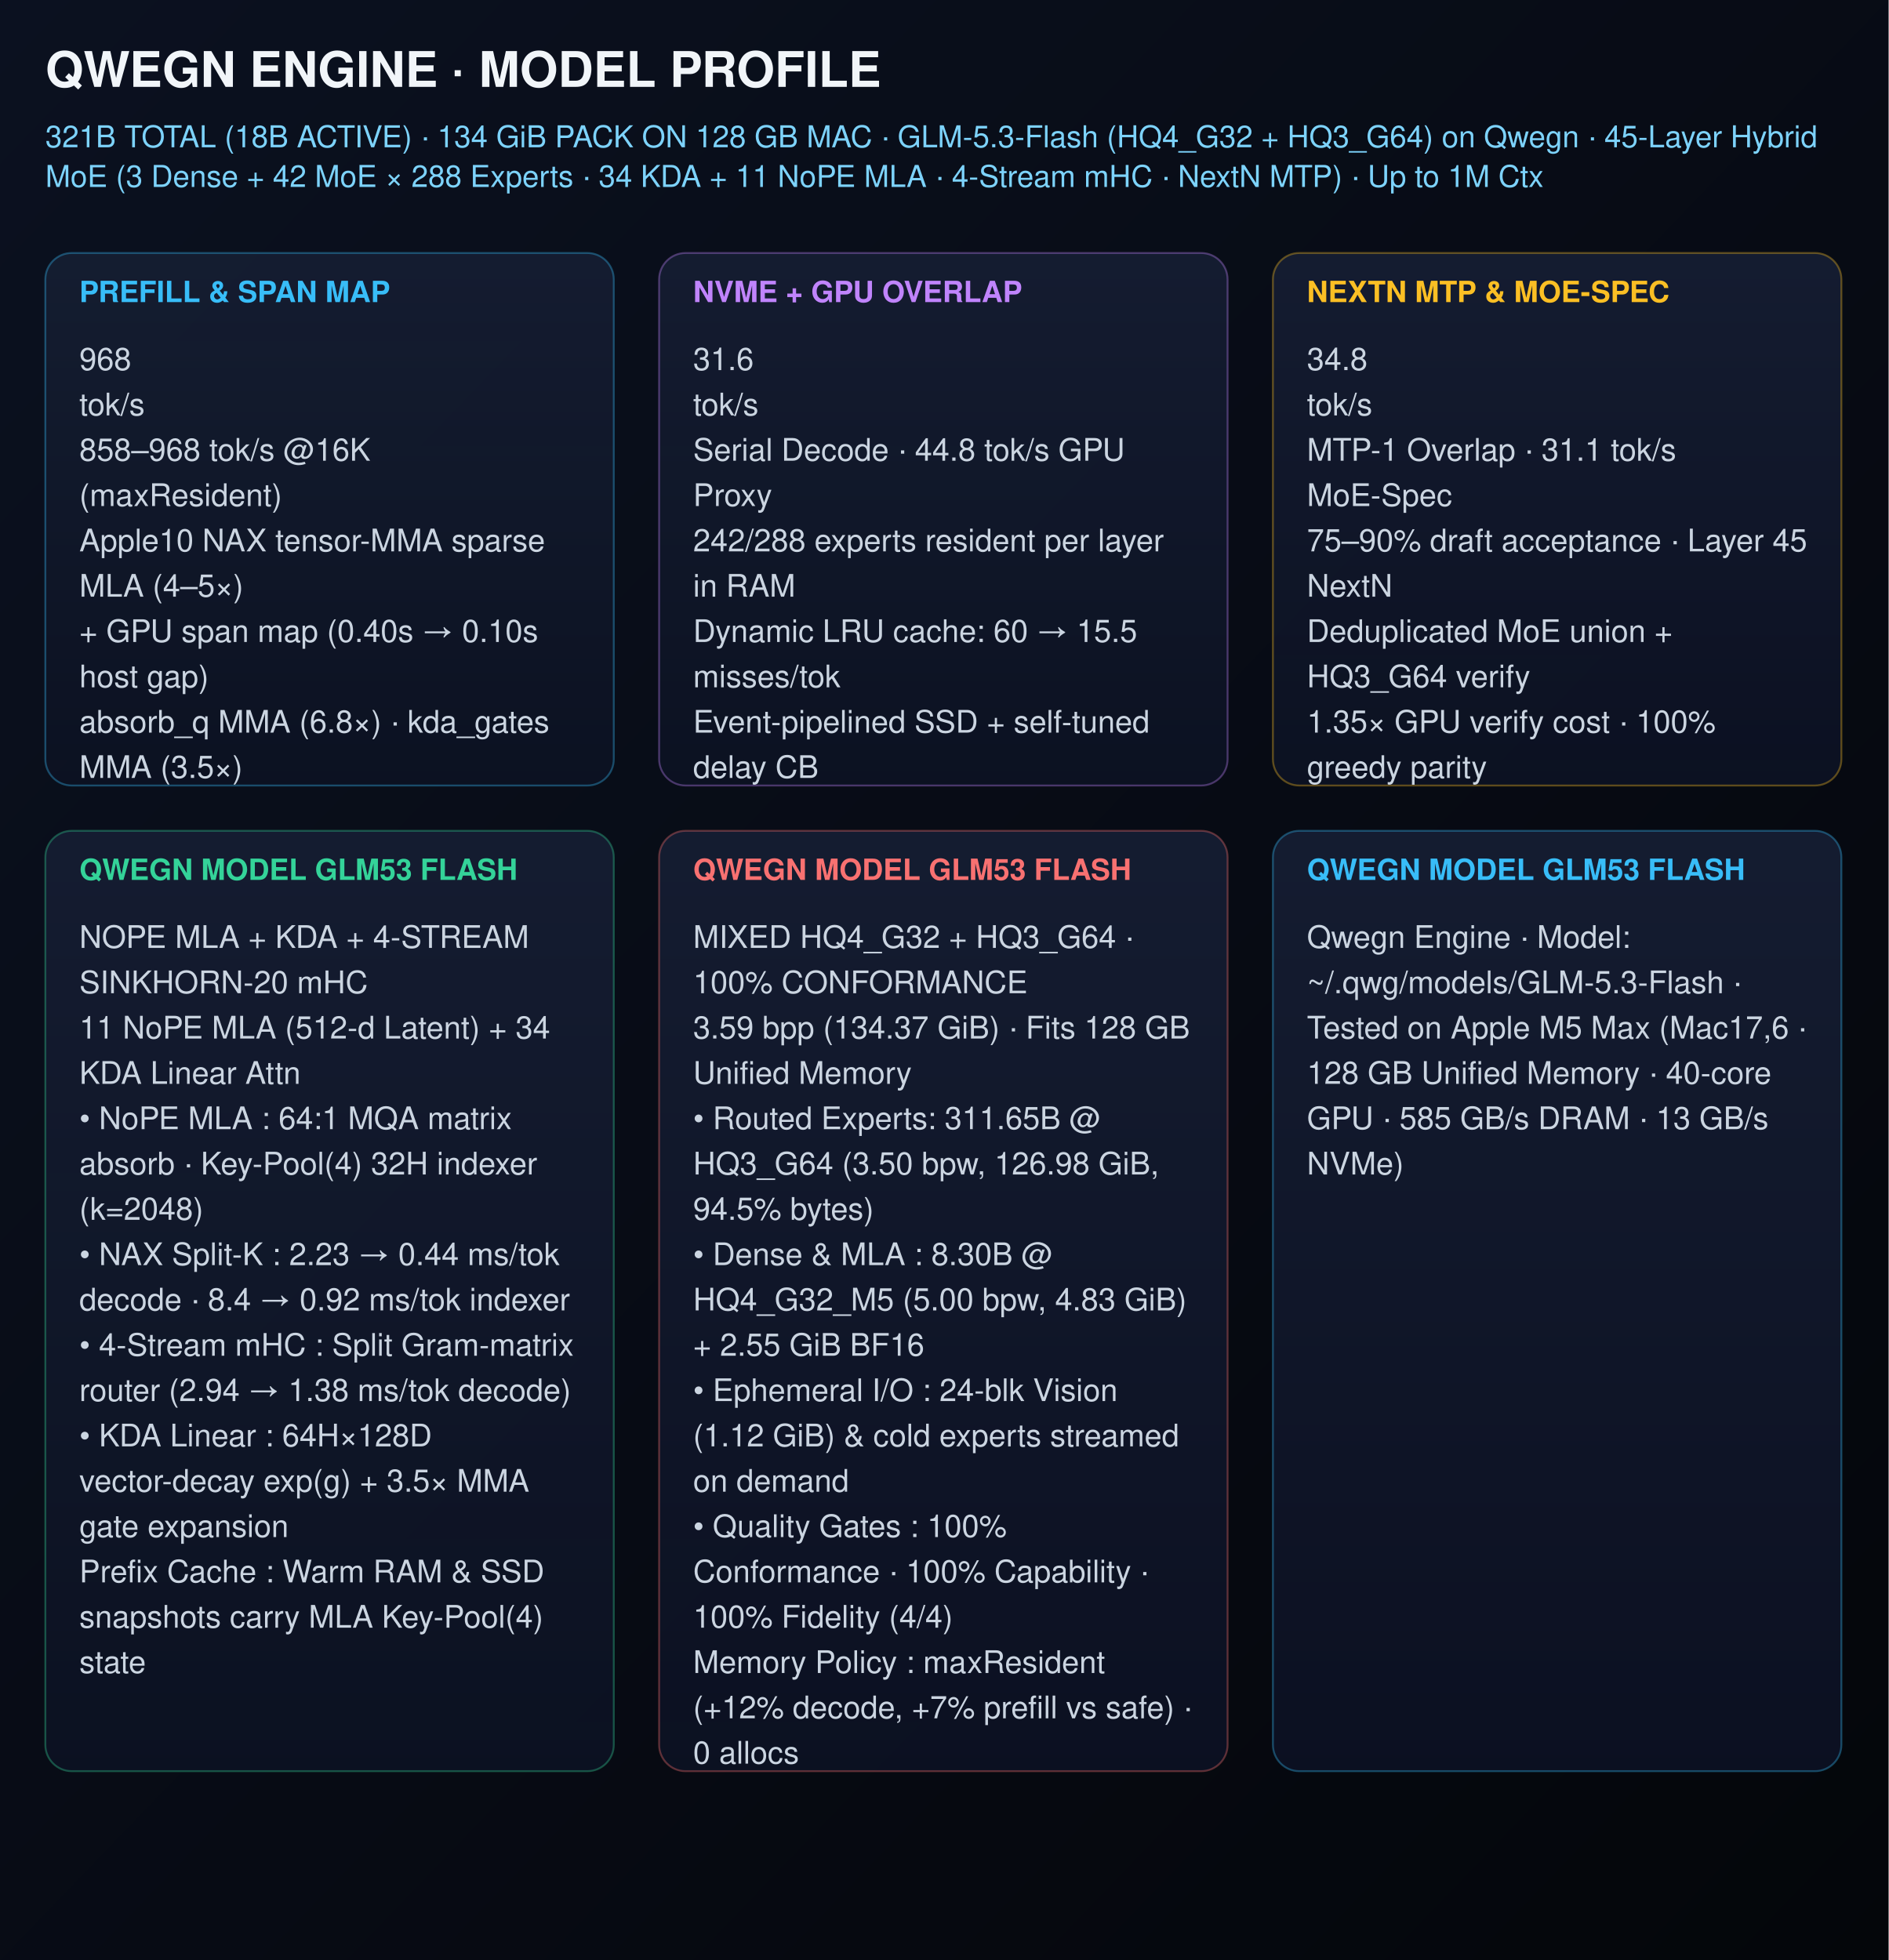
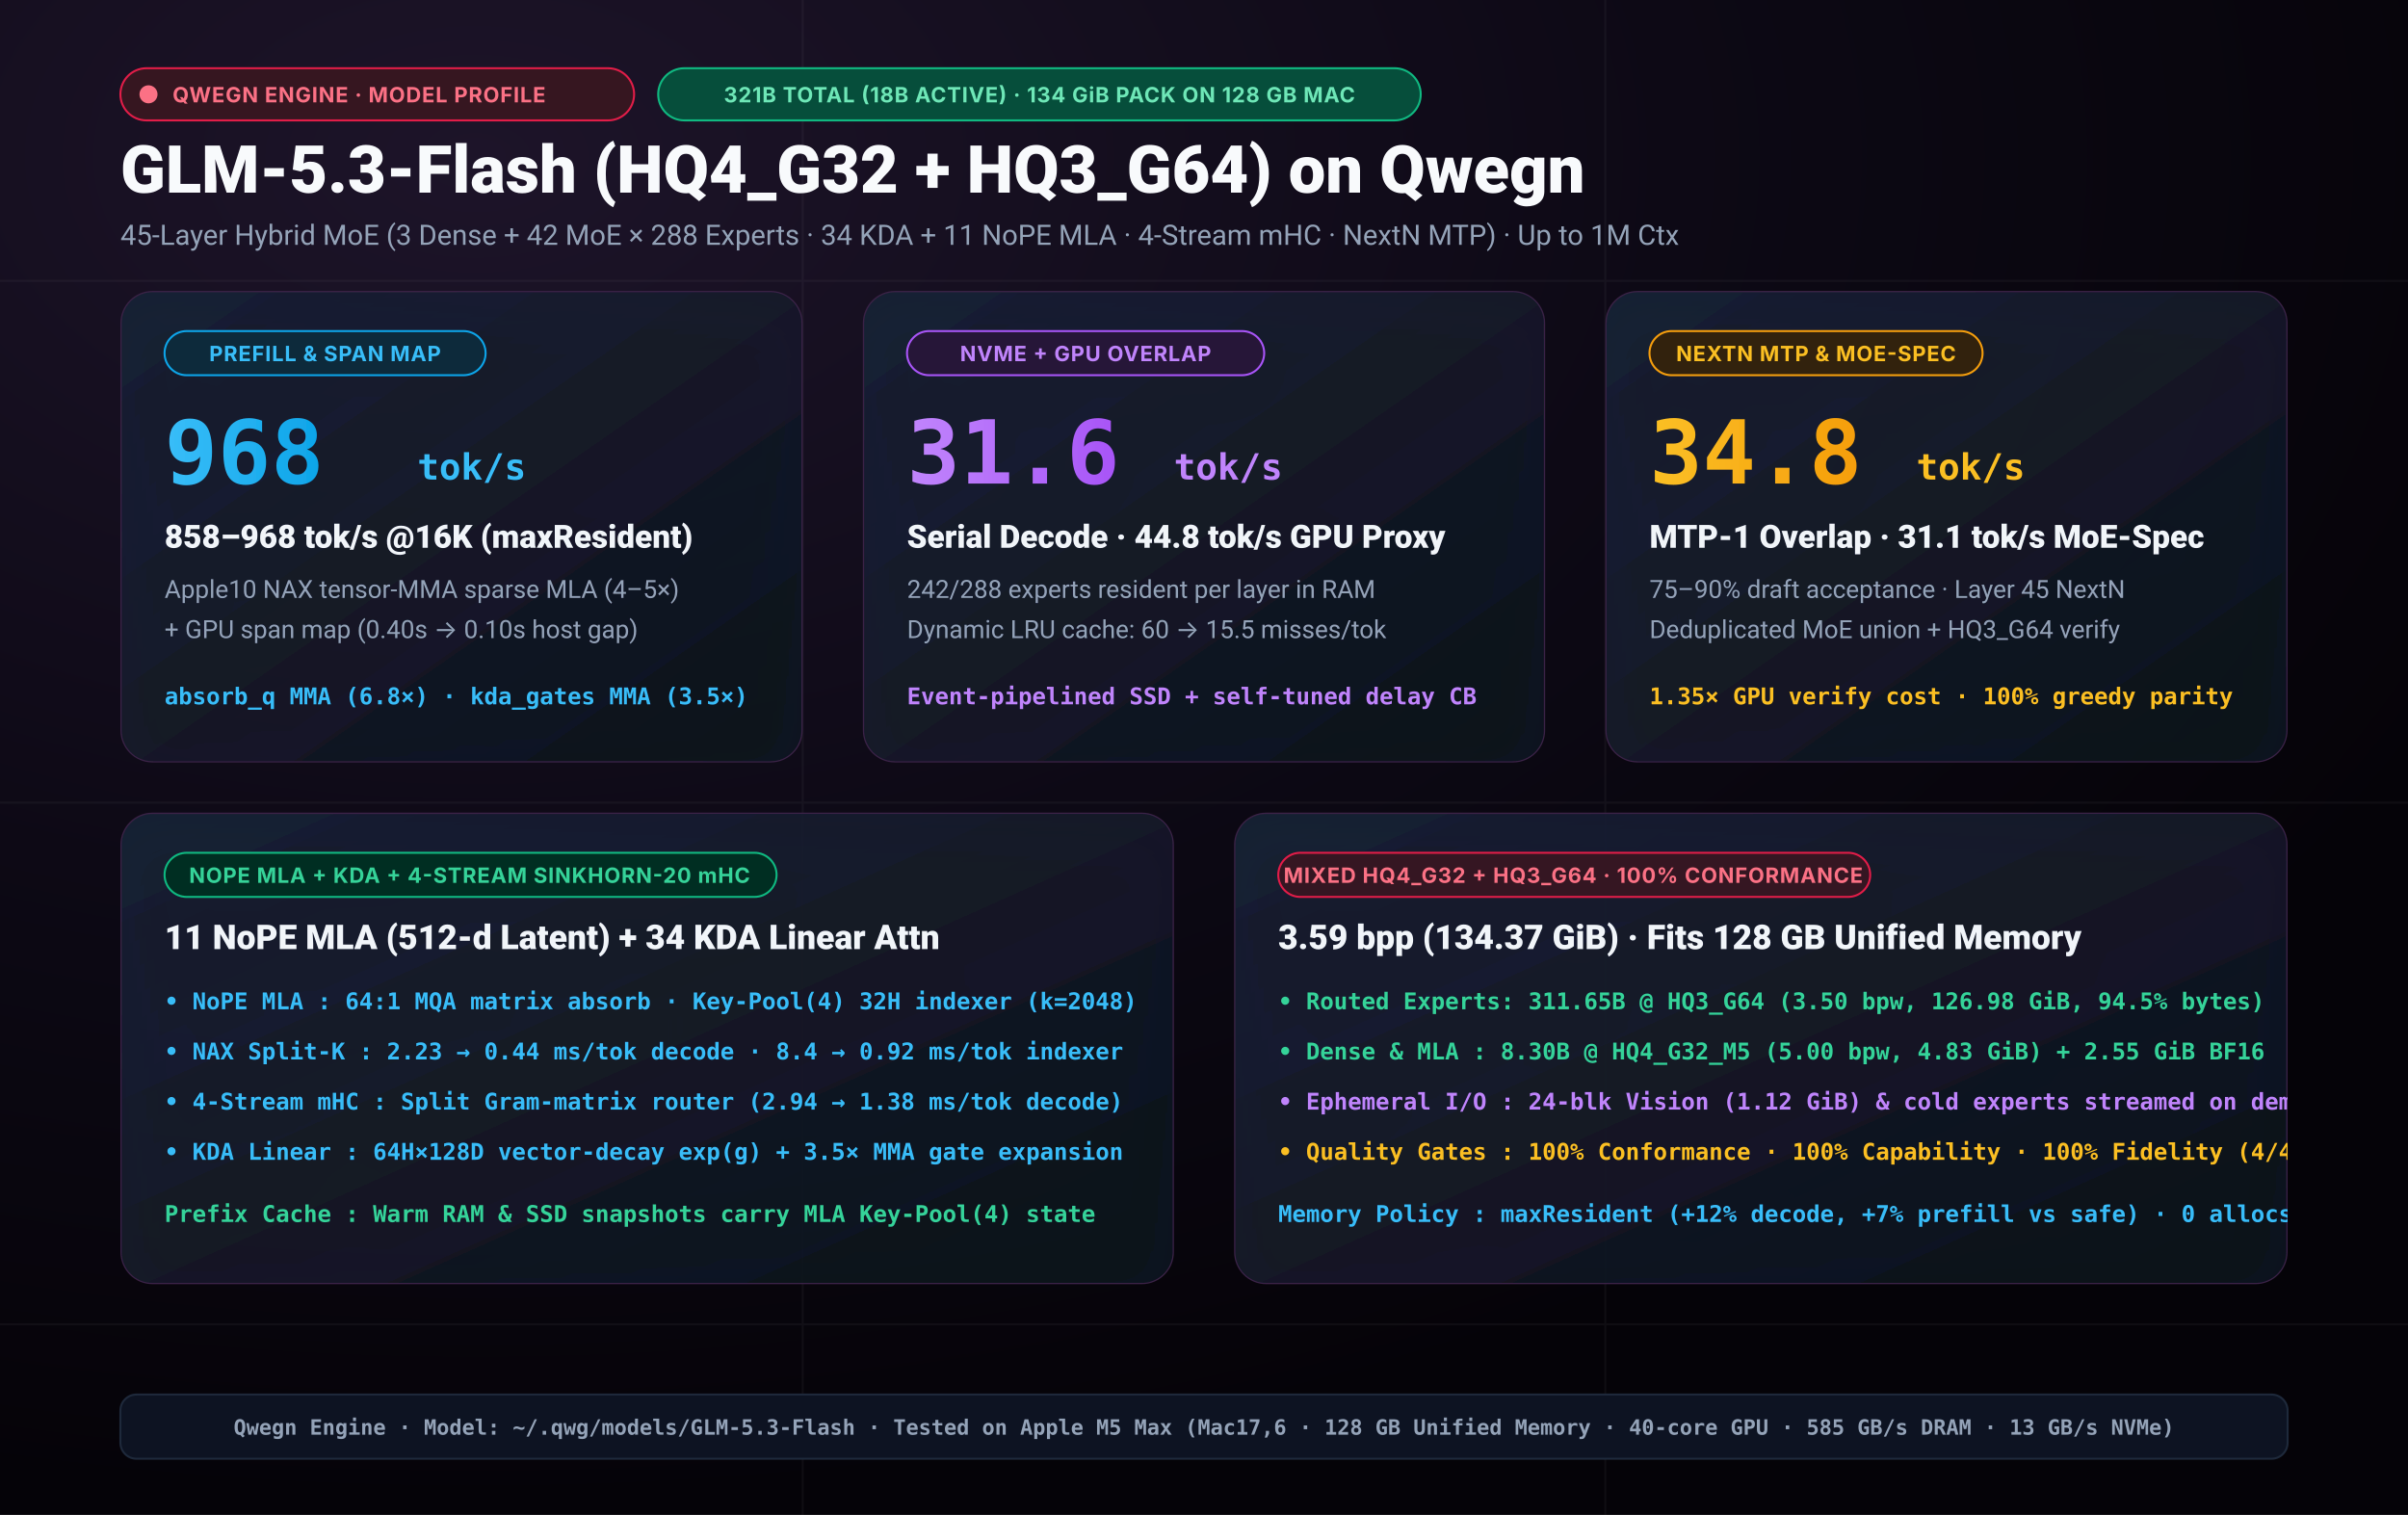
- <svg xmlns="http://www.w3.org/2000/svg" viewBox="0 0 1000 1038" width="1000" height="1038">
+ <svg xmlns="http://www.w3.org/2000/svg" viewBox="0 0 1200 755" width="720" height="453">
  <defs>
-     <linearGradient id="bg" x1="0%" y1="0%" x2="100%" y2="100%">
-       <stop offset="0%" stop-color="#0b1120" />
-       <stop offset="100%" stop-color="#04060a" />
+     <radialGradient id="bgGlow" cx="20%" cy="10%" r="90%">
+       <stop offset="0%" stop-color="#1d1429" />
+       <stop offset="55%" stop-color="#0d0915" />
+       <stop offset="100%" stop-color="#050308" />
+     </radialGradient>
+     <linearGradient id="cardGrad" x1="0%" y1="0%" x2="100%" y2="100%">
+       <stop offset="0%" stop-color="#192136" stop-opacity="0.92" />
+       <stop offset="100%" stop-color="#0d1220" stop-opacity="0.78" />
    </linearGradient>
-     <linearGradient id="card" x1="0%" y1="0%" x2="0%" y2="100%">
-       <stop offset="0%" stop-color="#151d31" stop-opacity="0.97" />
-       <stop offset="100%" stop-color="#0c1122" stop-opacity="0.95" />
+     <linearGradient id="cyanGrad" x1="0%" y1="0%" x2="100%" y2="0%">
+       <stop offset="0%" stop-color="#38bdf8" />
+       <stop offset="100%" stop-color="#0ea5e9" />
    </linearGradient>
+     <linearGradient id="purpleGrad" x1="0%" y1="0%" x2="100%" y2="0%">
+       <stop offset="0%" stop-color="#c084fc" />
+       <stop offset="100%" stop-color="#a855f7" />
+     </linearGradient>
+     <linearGradient id="amberGrad" x1="0%" y1="0%" x2="100%" y2="0%">
+       <stop offset="0%" stop-color="#fbbf24" />
+       <stop offset="100%" stop-color="#f59e0b" />
+     </linearGradient>
+     <linearGradient id="emeraldGrad" x1="0%" y1="0%" x2="100%" y2="0%">
+       <stop offset="0%" stop-color="#34d399" />
+       <stop offset="100%" stop-color="#10b981" />
+     </linearGradient>
+     <linearGradient id="roseGrad" x1="0%" y1="0%" x2="100%" y2="0%">
+       <stop offset="0%" stop-color="#fb7185" />
+       <stop offset="100%" stop-color="#e11d48" />
+     </linearGradient>
+     <filter id="shadow" x="-4%" y="-4%" width="108%" height="112%">
+       <feDropShadow dx="0" dy="10" stdDeviation="12" flood-color="#000000" flood-opacity="0.5" />
+     </filter>
+     <clipPath id="clipCard340">
+       <rect x="0" y="0" width="340" height="235" rx="16" />
+     </clipPath>
+     <clipPath id="clipCard525">
+       <rect x="0" y="0" width="525" height="235" rx="16" />
+     </clipPath>
  </defs>
-   <rect width="1000" height="1038" fill="url(#bg)" />
-   <text x="24" y="46" font-family="Helvetica Neue,Helvetica,Arial" font-size="26" font-weight="bold" fill="#f1f5f9">QWEGN ENGINE · MODEL PROFILE</text>
-   <text x="24" y="78" font-family="Helvetica,Arial" font-size="16" fill="#7dd3fc">321B TOTAL (18B ACTIVE) · 134 GiB PACK ON 128 GB MAC · GLM-5.3-Flash (HQ4_G32 + HQ3_G64) on Qwegn · 45-Layer Hybrid</text>
-   <text x="24" y="99" font-family="Helvetica,Arial" font-size="16" fill="#7dd3fc">MoE (3 Dense + 42 MoE × 288 Experts · 34 KDA + 11 NoPE MLA · 4-Stream mHC · NextN MTP) · Up to 1M Ctx</text>
-   <rect x="24" y="134" width="301" height="282" rx="14" fill="url(#card)" stroke="#38bdf8" stroke-opacity="0.35" />
-   <text x="42" y="160" font-family="Helvetica,Arial" font-size="15.5" font-weight="bold" fill="#38bdf8">PREFILL &amp; SPAN MAP</text>
-   <text x="42" y="196" font-family="Helvetica,Arial" font-size="16.5" fill="#cbd5e1">968</text>
-   <text x="42" y="220" font-family="Helvetica,Arial" font-size="16.5" fill="#cbd5e1">tok/s</text>
-   <text x="42" y="244" font-family="Helvetica,Arial" font-size="16.5" fill="#cbd5e1">858–968 tok/s @16K</text>
-   <text x="42" y="268" font-family="Helvetica,Arial" font-size="16.5" fill="#cbd5e1">(maxResident)</text>
-   <text x="42" y="292" font-family="Helvetica,Arial" font-size="16.5" fill="#cbd5e1">Apple10 NAX tensor-MMA sparse</text>
-   <text x="42" y="316" font-family="Helvetica,Arial" font-size="16.5" fill="#cbd5e1">MLA (4–5×)</text>
-   <text x="42" y="340" font-family="Helvetica,Arial" font-size="16.5" fill="#cbd5e1">+ GPU span map (0.40s → 0.10s</text>
-   <text x="42" y="364" font-family="Helvetica,Arial" font-size="16.5" fill="#cbd5e1">host gap)</text>
-   <text x="42" y="388" font-family="Helvetica,Arial" font-size="16.5" fill="#cbd5e1">absorb_q MMA (6.8×) · kda_gates</text>
-   <text x="42" y="412" font-family="Helvetica,Arial" font-size="16.5" fill="#cbd5e1">MMA (3.5×)</text>
-   <rect x="349" y="134" width="301" height="282" rx="14" fill="url(#card)" stroke="#c084fc" stroke-opacity="0.35" />
-   <text x="367" y="160" font-family="Helvetica,Arial" font-size="15.5" font-weight="bold" fill="#c084fc">NVME + GPU OVERLAP</text>
-   <text x="367" y="196" font-family="Helvetica,Arial" font-size="16.5" fill="#cbd5e1">31.6</text>
-   <text x="367" y="220" font-family="Helvetica,Arial" font-size="16.5" fill="#cbd5e1">tok/s</text>
-   <text x="367" y="244" font-family="Helvetica,Arial" font-size="16.5" fill="#cbd5e1">Serial Decode · 44.8 tok/s GPU</text>
-   <text x="367" y="268" font-family="Helvetica,Arial" font-size="16.5" fill="#cbd5e1">Proxy</text>
-   <text x="367" y="292" font-family="Helvetica,Arial" font-size="16.5" fill="#cbd5e1">242/288 experts resident per layer</text>
-   <text x="367" y="316" font-family="Helvetica,Arial" font-size="16.5" fill="#cbd5e1">in RAM</text>
-   <text x="367" y="340" font-family="Helvetica,Arial" font-size="16.5" fill="#cbd5e1">Dynamic LRU cache: 60 → 15.5</text>
-   <text x="367" y="364" font-family="Helvetica,Arial" font-size="16.5" fill="#cbd5e1">misses/tok</text>
-   <text x="367" y="388" font-family="Helvetica,Arial" font-size="16.5" fill="#cbd5e1">Event-pipelined SSD + self-tuned</text>
-   <text x="367" y="412" font-family="Helvetica,Arial" font-size="16.5" fill="#cbd5e1">delay CB</text>
-   <rect x="674" y="134" width="301" height="282" rx="14" fill="url(#card)" stroke="#fbbf24" stroke-opacity="0.35" />
-   <text x="692" y="160" font-family="Helvetica,Arial" font-size="15.5" font-weight="bold" fill="#fbbf24">NEXTN MTP &amp; MOE-SPEC</text>
-   <text x="692" y="196" font-family="Helvetica,Arial" font-size="16.5" fill="#cbd5e1">34.8</text>
-   <text x="692" y="220" font-family="Helvetica,Arial" font-size="16.5" fill="#cbd5e1">tok/s</text>
-   <text x="692" y="244" font-family="Helvetica,Arial" font-size="16.5" fill="#cbd5e1">MTP-1 Overlap · 31.1 tok/s</text>
-   <text x="692" y="268" font-family="Helvetica,Arial" font-size="16.5" fill="#cbd5e1">MoE-Spec</text>
-   <text x="692" y="292" font-family="Helvetica,Arial" font-size="16.5" fill="#cbd5e1">75–90% draft acceptance · Layer 45</text>
-   <text x="692" y="316" font-family="Helvetica,Arial" font-size="16.5" fill="#cbd5e1">NextN</text>
-   <text x="692" y="340" font-family="Helvetica,Arial" font-size="16.5" fill="#cbd5e1">Deduplicated MoE union +</text>
-   <text x="692" y="364" font-family="Helvetica,Arial" font-size="16.5" fill="#cbd5e1">HQ3_G64 verify</text>
-   <text x="692" y="388" font-family="Helvetica,Arial" font-size="16.5" fill="#cbd5e1">1.35× GPU verify cost · 100%</text>
-   <text x="692" y="412" font-family="Helvetica,Arial" font-size="16.5" fill="#cbd5e1">greedy parity</text>
-   <rect x="24" y="440" width="301" height="498" rx="14" fill="url(#card)" stroke="#34d399" stroke-opacity="0.35" />
-   <text x="42" y="466" font-family="Helvetica,Arial" font-size="15.5" font-weight="bold" fill="#34d399">QWEGN MODEL GLM53 FLASH</text>
-   <text x="42" y="502" font-family="Helvetica,Arial" font-size="16.5" fill="#cbd5e1">NOPE MLA + KDA + 4-STREAM</text>
-   <text x="42" y="526" font-family="Helvetica,Arial" font-size="16.5" fill="#cbd5e1">SINKHORN-20 mHC</text>
-   <text x="42" y="550" font-family="Helvetica,Arial" font-size="16.5" fill="#cbd5e1">11 NoPE MLA (512-d Latent) + 34</text>
-   <text x="42" y="574" font-family="Helvetica,Arial" font-size="16.5" fill="#cbd5e1">KDA Linear Attn</text>
-   <text x="42" y="598" font-family="Helvetica,Arial" font-size="16.5" fill="#cbd5e1">• NoPE MLA : 64:1 MQA matrix</text>
-   <text x="42" y="622" font-family="Helvetica,Arial" font-size="16.5" fill="#cbd5e1">absorb · Key-Pool(4) 32H indexer</text>
-   <text x="42" y="646" font-family="Helvetica,Arial" font-size="16.5" fill="#cbd5e1">(k=2048)</text>
-   <text x="42" y="670" font-family="Helvetica,Arial" font-size="16.5" fill="#cbd5e1">• NAX Split-K : 2.23 → 0.44 ms/tok</text>
-   <text x="42" y="694" font-family="Helvetica,Arial" font-size="16.5" fill="#cbd5e1">decode · 8.4 → 0.92 ms/tok indexer</text>
-   <text x="42" y="718" font-family="Helvetica,Arial" font-size="16.5" fill="#cbd5e1">• 4-Stream mHC : Split Gram-matrix</text>
-   <text x="42" y="742" font-family="Helvetica,Arial" font-size="16.5" fill="#cbd5e1">router (2.94 → 1.38 ms/tok decode)</text>
-   <text x="42" y="766" font-family="Helvetica,Arial" font-size="16.5" fill="#cbd5e1">• KDA Linear : 64H×128D</text>
-   <text x="42" y="790" font-family="Helvetica,Arial" font-size="16.5" fill="#cbd5e1">vector-decay exp(g) + 3.5× MMA</text>
-   <text x="42" y="814" font-family="Helvetica,Arial" font-size="16.5" fill="#cbd5e1">gate expansion</text>
-   <text x="42" y="838" font-family="Helvetica,Arial" font-size="16.5" fill="#cbd5e1">Prefix Cache : Warm RAM &amp; SSD</text>
-   <text x="42" y="862" font-family="Helvetica,Arial" font-size="16.5" fill="#cbd5e1">snapshots carry MLA Key-Pool(4)</text>
-   <text x="42" y="886" font-family="Helvetica,Arial" font-size="16.5" fill="#cbd5e1">state</text>
-   <rect x="349" y="440" width="301" height="498" rx="14" fill="url(#card)" stroke="#f87171" stroke-opacity="0.35" />
-   <text x="367" y="466" font-family="Helvetica,Arial" font-size="15.5" font-weight="bold" fill="#f87171">QWEGN MODEL GLM53 FLASH</text>
-   <text x="367" y="502" font-family="Helvetica,Arial" font-size="16.5" fill="#cbd5e1">MIXED HQ4_G32 + HQ3_G64 ·</text>
-   <text x="367" y="526" font-family="Helvetica,Arial" font-size="16.5" fill="#cbd5e1">100% CONFORMANCE</text>
-   <text x="367" y="550" font-family="Helvetica,Arial" font-size="16.5" fill="#cbd5e1">3.59 bpp (134.37 GiB) · Fits 128 GB</text>
-   <text x="367" y="574" font-family="Helvetica,Arial" font-size="16.5" fill="#cbd5e1">Unified Memory</text>
-   <text x="367" y="598" font-family="Helvetica,Arial" font-size="16.5" fill="#cbd5e1">• Routed Experts: 311.65B @</text>
-   <text x="367" y="622" font-family="Helvetica,Arial" font-size="16.5" fill="#cbd5e1">HQ3_G64 (3.50 bpw, 126.98 GiB,</text>
-   <text x="367" y="646" font-family="Helvetica,Arial" font-size="16.5" fill="#cbd5e1">94.5% bytes)</text>
-   <text x="367" y="670" font-family="Helvetica,Arial" font-size="16.5" fill="#cbd5e1">• Dense &amp; MLA : 8.30B @</text>
-   <text x="367" y="694" font-family="Helvetica,Arial" font-size="16.5" fill="#cbd5e1">HQ4_G32_M5 (5.00 bpw, 4.83 GiB)</text>
-   <text x="367" y="718" font-family="Helvetica,Arial" font-size="16.5" fill="#cbd5e1">+ 2.55 GiB BF16</text>
-   <text x="367" y="742" font-family="Helvetica,Arial" font-size="16.5" fill="#cbd5e1">• Ephemeral I/O : 24-blk Vision</text>
-   <text x="367" y="766" font-family="Helvetica,Arial" font-size="16.5" fill="#cbd5e1">(1.12 GiB) &amp; cold experts streamed</text>
-   <text x="367" y="790" font-family="Helvetica,Arial" font-size="16.5" fill="#cbd5e1">on demand</text>
-   <text x="367" y="814" font-family="Helvetica,Arial" font-size="16.5" fill="#cbd5e1">• Quality Gates : 100%</text>
-   <text x="367" y="838" font-family="Helvetica,Arial" font-size="16.5" fill="#cbd5e1">Conformance · 100% Capability ·</text>
-   <text x="367" y="862" font-family="Helvetica,Arial" font-size="16.5" fill="#cbd5e1">100% Fidelity (4/4)</text>
-   <text x="367" y="886" font-family="Helvetica,Arial" font-size="16.5" fill="#cbd5e1">Memory Policy : maxResident</text>
-   <text x="367" y="910" font-family="Helvetica,Arial" font-size="16.5" fill="#cbd5e1">(+12% decode, +7% prefill vs safe) ·</text>
-   <text x="367" y="934" font-family="Helvetica,Arial" font-size="16.5" fill="#cbd5e1">0 allocs</text>
-   <rect x="674" y="440" width="301" height="498" rx="14" fill="url(#card)" stroke="#38bdf8" stroke-opacity="0.35" />
-   <text x="692" y="466" font-family="Helvetica,Arial" font-size="15.5" font-weight="bold" fill="#38bdf8">QWEGN MODEL GLM53 FLASH</text>
-   <text x="692" y="502" font-family="Helvetica,Arial" font-size="16.5" fill="#cbd5e1">Qwegn Engine · Model:</text>
-   <text x="692" y="526" font-family="Helvetica,Arial" font-size="16.5" fill="#cbd5e1">~/.qwg/models/GLM-5.3-Flash ·</text>
-   <text x="692" y="550" font-family="Helvetica,Arial" font-size="16.5" fill="#cbd5e1">Tested on Apple M5 Max (Mac17,6 ·</text>
-   <text x="692" y="574" font-family="Helvetica,Arial" font-size="16.5" fill="#cbd5e1">128 GB Unified Memory · 40-core</text>
-   <text x="692" y="598" font-family="Helvetica,Arial" font-size="16.5" fill="#cbd5e1">GPU · 585 GB/s DRAM · 13 GB/s</text>
-   <text x="692" y="622" font-family="Helvetica,Arial" font-size="16.5" fill="#cbd5e1">NVMe)</text>
+   <style>
+     .title { font-family: -apple-system, BlinkMacSystemFont, "SF Pro Display", "Segoe UI", Roboto, sans-serif; font-weight: 800; }
+     .subtitle { font-family: -apple-system, BlinkMacSystemFont, "SF Pro Text", "Segoe UI", Roboto, sans-serif; font-weight: 400; }
+     .mono { font-family: "SF Mono", Menlo, Consolas, monospace; font-weight: 600; }
+     .badge { font-family: -apple-system, BlinkMacSystemFont, "SF Pro Text", sans-serif; font-weight: 700; font-size: 10.5px; letter-spacing: 0.4px; text-transform: uppercase; }
+     .card { stroke: #3a2346; stroke-width: 1.25; rx: 16; }
+   </style>
+   <rect width="1200" height="755" fill="url(#bgGlow)" />
+   <g opacity="0.04" stroke="#ffffff" stroke-width="1">
+     <line x1="0" y1="140" x2="1200" y2="140" />
+     <line x1="0" y1="400" x2="1200" y2="400" />
+     <line x1="0" y1="660" x2="1200" y2="660" />
+     <line x1="400" y1="0" x2="400" y2="755" />
+     <line x1="800" y1="0" x2="800" y2="755" />
+   </g>
+   <g transform="translate(60, 34)">
+     <rect x="0" y="0" width="256" height="26" rx="13" fill="#361620" stroke="#e11d48" stroke-width="1" />
+     <circle cx="14" cy="13" r="4.5" fill="#fb7185" />
+     <text x="26" y="17" fill="#fb7185" class="badge">QWEGN ENGINE · MODEL PROFILE</text>
+     <rect x="268" y="0" width="380" height="26" rx="13" fill="#064e3b" stroke="#10b981" stroke-width="1" />
+     <text x="458" y="17" text-anchor="middle" fill="#6ee7b7" class="badge">321B TOTAL (18B ACTIVE) · 134 GiB PACK ON 128 GB MAC</text>
+     <text x="0" y="62" fill="#f8fafc" class="title" font-size="33">GLM-5.3-Flash (HQ4_G32 + HQ3_G64) on Qwegn</text>
+     <text x="0" y="88" fill="#94a3b8" class="subtitle" font-size="14">45-Layer Hybrid MoE (3 Dense + 42 MoE × 288 Experts · 34 KDA + 11 NoPE MLA · 4-Stream mHC · NextN MTP) · Up to 1M Ctx</text>
+   </g>
+   <g transform="translate(60, 145)" filter="url(#shadow)" clip-path="url(#clipCard340)">
+     <rect width="340" height="235" fill="url(#cardGrad)" class="card" />
+     <rect x="22" y="20" width="160" height="22" rx="11" fill="#0c2a3a" stroke="#0ea5e9" stroke-width="1" />
+     <text x="102" y="35" text-anchor="middle" fill="#38bdf8" class="badge">PREFILL &amp; SPAN MAP</text>
+     <text x="22" y="96" fill="url(#cyanGrad)" class="title mono" font-size="44">968</text>
+     <text x="148" y="94" fill="#38bdf8" class="title mono" font-size="18">tok/s</text>
+     <text x="22" y="128" fill="#f1f5f9" class="title" font-size="16">858–968 tok/s @16K (maxResident)</text>
+     <text x="22" y="153" fill="#94a3b8" class="subtitle" font-size="12.5">Apple10 NAX tensor-MMA sparse MLA (4–5×)</text>
+     <text x="22" y="173" fill="#94a3b8" class="subtitle" font-size="12.5">+ GPU span map (0.40s → 0.10s host gap)</text>
+     <text x="22" y="206" fill="#38bdf8" class="mono" font-size="11.5">absorb_q MMA (6.8×) · kda_gates MMA (3.5×)</text>
+   </g>
+   <g transform="translate(430, 145)" filter="url(#shadow)" clip-path="url(#clipCard340)">
+     <rect width="340" height="235" fill="url(#cardGrad)" class="card" />
+     <rect x="22" y="20" width="178" height="22" rx="11" fill="#281638" stroke="#a855f7" stroke-width="1" />
+     <text x="111" y="35" text-anchor="middle" fill="#c084fc" class="badge">NVME + GPU OVERLAP</text>
+     <text x="22" y="96" fill="url(#purpleGrad)" class="title mono" font-size="44">31.6</text>
+     <text x="155" y="94" fill="#c084fc" class="title mono" font-size="18">tok/s</text>
+     <text x="22" y="128" fill="#f1f5f9" class="title" font-size="16">Serial Decode · 44.8 tok/s GPU Proxy</text>
+     <text x="22" y="153" fill="#94a3b8" class="subtitle" font-size="12.5">242/288 experts resident per layer in RAM</text>
+     <text x="22" y="173" fill="#94a3b8" class="subtitle" font-size="12.5">Dynamic LRU cache: 60 → 15.5 misses/tok</text>
+     <text x="22" y="206" fill="#c084fc" class="mono" font-size="11.5">Event-pipelined SSD + self-tuned delay CB</text>
+   </g>
+   <g transform="translate(800, 145)" filter="url(#shadow)" clip-path="url(#clipCard340)">
+     <rect width="340" height="235" fill="url(#cardGrad)" class="card" />
+     <rect x="22" y="20" width="166" height="22" rx="11" fill="#33230c" stroke="#f59e0b" stroke-width="1" />
+     <text x="105" y="35" text-anchor="middle" fill="#fbbf24" class="badge">NEXTN MTP &amp; MOE-SPEC</text>
+     <text x="22" y="96" fill="url(#amberGrad)" class="title mono" font-size="44">34.8</text>
+     <text x="155" y="94" fill="#fbbf24" class="title mono" font-size="18">tok/s</text>
+     <text x="22" y="128" fill="#f1f5f9" class="title" font-size="16">MTP-1 Overlap · 31.1 tok/s MoE-Spec</text>
+     <text x="22" y="153" fill="#94a3b8" class="subtitle" font-size="12.5">75–90% draft acceptance · Layer 45 NextN</text>
+     <text x="22" y="173" fill="#94a3b8" class="subtitle" font-size="12.5">Deduplicated MoE union + HQ3_G64 verify</text>
+     <text x="22" y="206" fill="#fbbf24" class="mono" font-size="11.5">1.35× GPU verify cost · 100% greedy parity</text>
+   </g>
+   <g transform="translate(60, 405)" filter="url(#shadow)" clip-path="url(#clipCard525)">
+     <rect width="525" height="235" fill="url(#cardGrad)" class="card" />
+     <rect x="22" y="20" width="305" height="22" rx="11" fill="#062e22" stroke="#10b981" stroke-width="1" />
+     <text x="174" y="35" text-anchor="middle" fill="#34d399" class="badge">NOPE MLA + KDA + 4-STREAM SINKHORN-20 mHC</text>
+     <text x="22" y="68" fill="#f1f5f9" class="title" font-size="17">11 NoPE MLA (512-d Latent) + 34 KDA Linear Attn</text>
+     <text x="22" y="98" fill="#38bdf8" class="mono" font-size="11.5">• NoPE MLA     : 64:1 MQA matrix absorb · Key-Pool(4) 32H indexer (k=2048)</text>
+     <text x="22" y="123" fill="#38bdf8" class="mono" font-size="11.5">• NAX Split-K  : 2.23 → 0.44 ms/tok decode · 8.4 → 0.92 ms/tok indexer</text>
+     <text x="22" y="148" fill="#38bdf8" class="mono" font-size="11.5">• 4-Stream mHC : Split Gram-matrix router (2.94 → 1.38 ms/tok decode)</text>
+     <text x="22" y="173" fill="#38bdf8" class="mono" font-size="11.5">• KDA Linear   : 64H×128D vector-decay exp(g) + 3.5× MMA gate expansion</text>
+     <text x="22" y="204" fill="#34d399" class="mono" font-size="11.5">Prefix Cache   : Warm RAM &amp; SSD snapshots carry MLA Key-Pool(4) state</text>
+   </g>
+   <g transform="translate(615, 405)" filter="url(#shadow)" clip-path="url(#clipCard525)">
+     <rect width="525" height="235" fill="url(#cardGrad)" class="card" />
+     <rect x="22" y="20" width="295" height="22" rx="11" fill="#361620" stroke="#e11d48" stroke-width="1" />
+     <text x="169" y="35" text-anchor="middle" fill="#fb7185" class="badge">MIXED HQ4_G32 + HQ3_G64 · 100% CONFORMANCE</text>
+     <text x="22" y="68" fill="#f1f5f9" class="title" font-size="17">3.59 bpp (134.37 GiB) · Fits 128 GB Unified Memory</text>
+     <text x="22" y="98" fill="#34d399" class="mono" font-size="11.5">• Routed Experts: 311.65B @ HQ3_G64 (3.50 bpw, 126.98 GiB, 94.5% bytes)</text>
+     <text x="22" y="123" fill="#34d399" class="mono" font-size="11.5">• Dense &amp; MLA   : 8.30B @ HQ4_G32_M5 (5.00 bpw, 4.83 GiB) + 2.55 GiB BF16</text>
+     <text x="22" y="148" fill="#c084fc" class="mono" font-size="11.5">• Ephemeral I/O : 24-blk Vision (1.12 GiB) &amp; cold experts streamed on demand</text>
+     <text x="22" y="173" fill="#fbbf24" class="mono" font-size="11.5">• Quality Gates : 100% Conformance · 100% Capability · 100% Fidelity (4/4)</text>
+     <text x="22" y="204" fill="#38bdf8" class="mono" font-size="11.5">Memory Policy   : maxResident (+12% decode, +7% prefill vs safe) · 0 allocs</text>
+   </g>
+   <g transform="translate(60, 695)">
+     <rect x="0" y="0" width="1080" height="32" rx="8" fill="#0d1322" stroke="#1e293b" stroke-width="1" />
+     <text x="540" y="20" text-anchor="middle" fill="#94a3b8" class="mono" font-size="10.5">Qwegn Engine · Model: ~/.qwg/models/GLM-5.3-Flash · Tested on Apple M5 Max (Mac17,6 · 128 GB Unified Memory · 40-core GPU · 585 GB/s DRAM · 13 GB/s NVMe)</text>
+   </g>
</svg>
